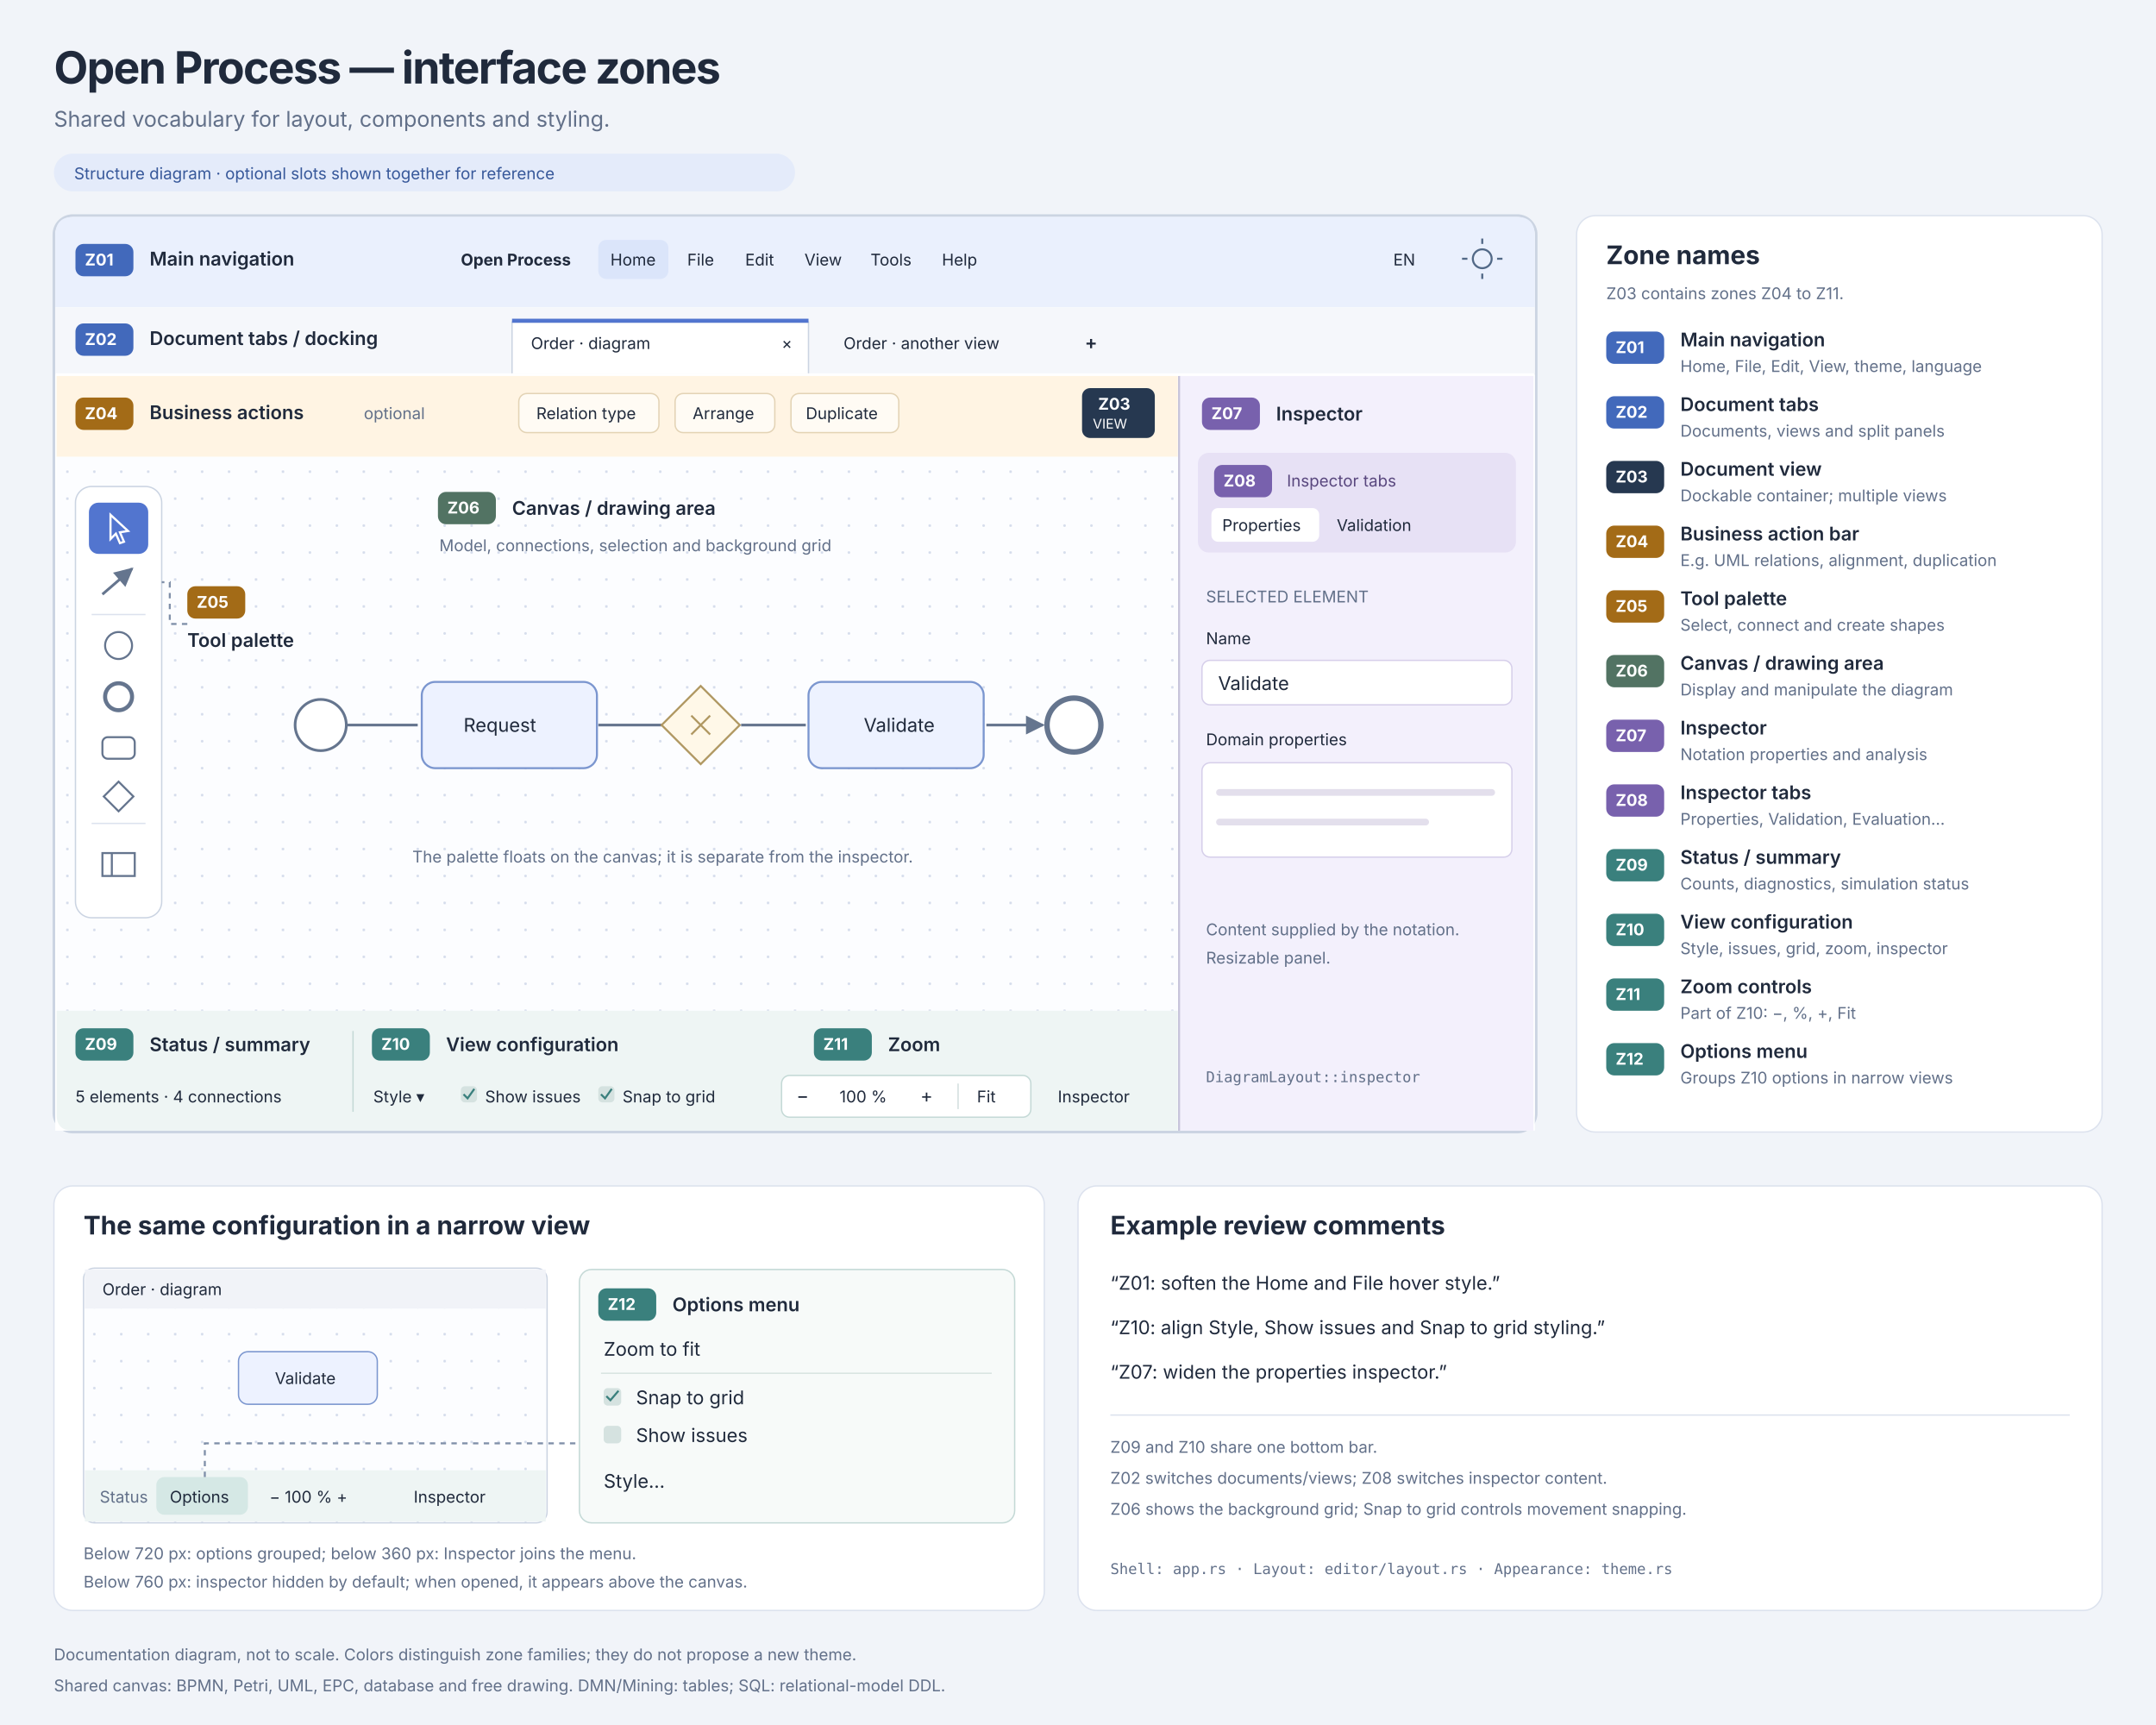
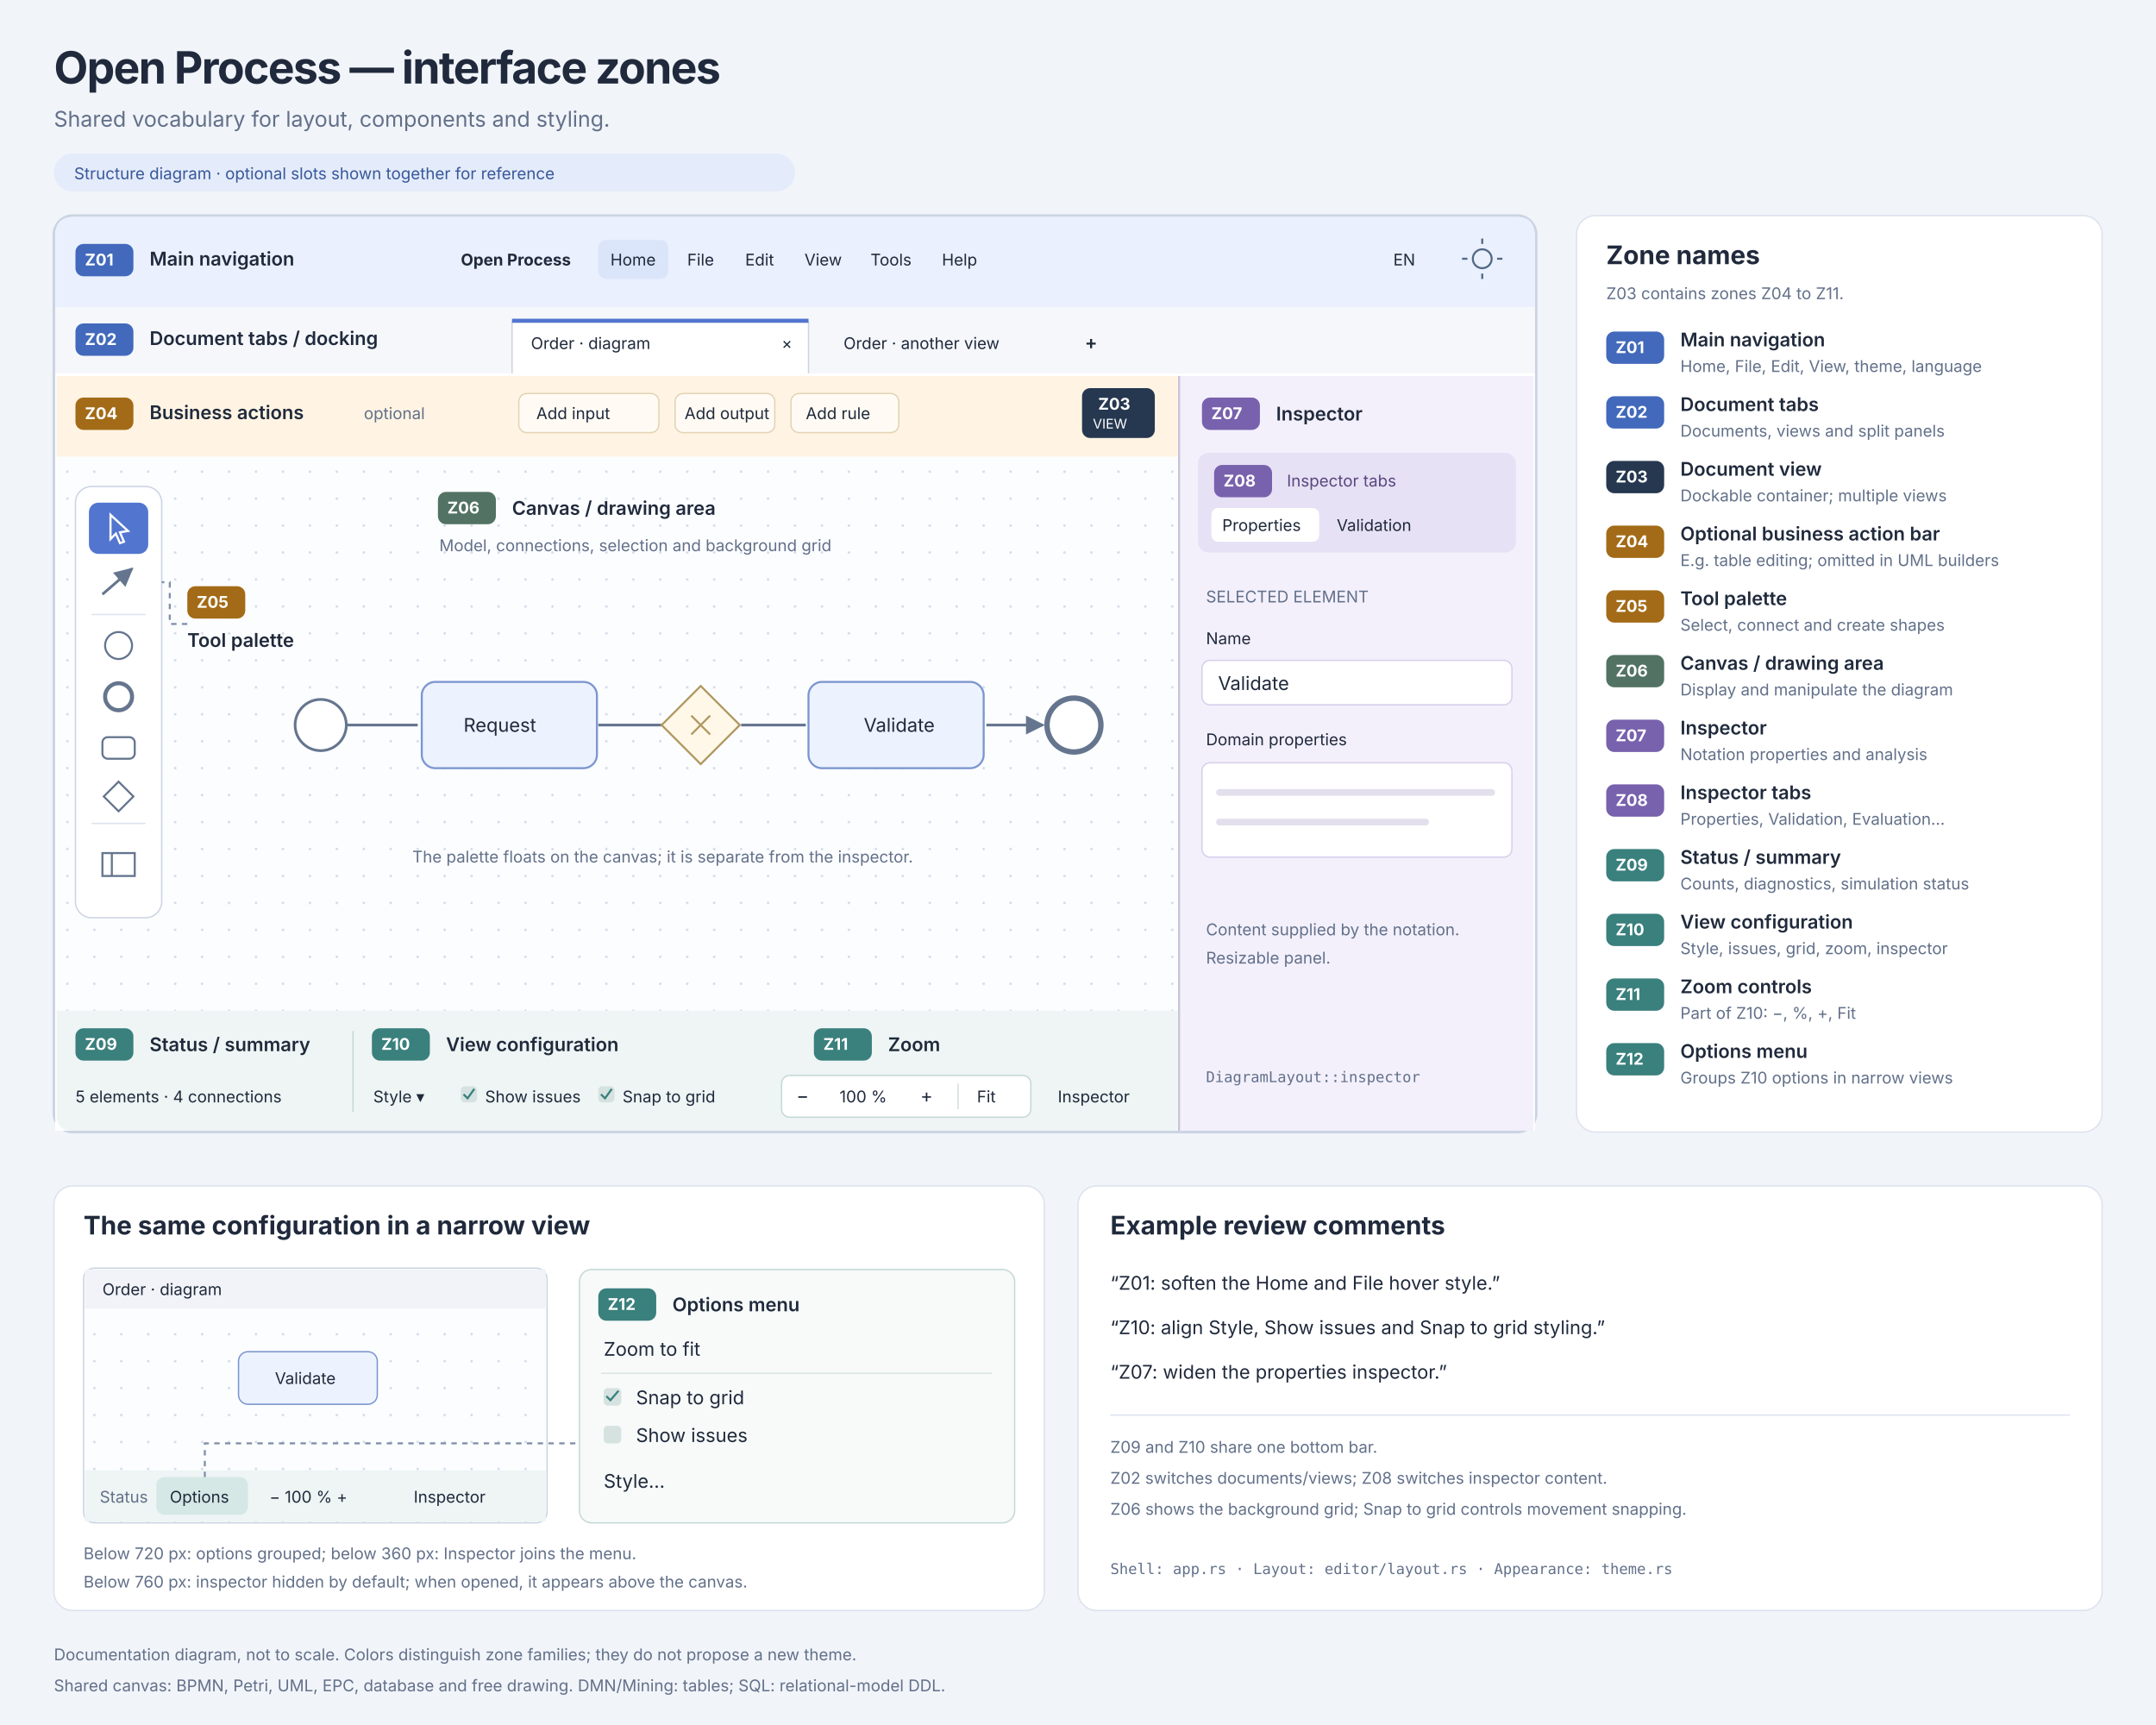
<svg xmlns="http://www.w3.org/2000/svg" width="1600" height="1280" viewBox="0 0 1600 1280" xml:lang="en" role="img" aria-labelledby="title description">
  <defs>
    <style>
      text { font-family: Inter, 'DejaVu Sans', sans-serif; fill: #202a3c; }
      .title { font-size: 33px; font-weight: 700; letter-spacing: -1px; }
      .subtitle { font-size: 16px; fill: #627089; }
      .heading { font-size: 19px; font-weight: 650; }
      .label { font-size: 14px; font-weight: 600; }
      .body { font-size: 14px; }
      .small { font-size: 12px; fill: #627089; }
      .ui { font-size: 12px; }
      .code { font-size: 11px; font-family: 'DejaVu Sans Mono', monospace; fill: #627089; }
      .badge { fill: #fff; font-size: 12px; font-weight: 700; }
      .line { fill: none; stroke: #cbd4e2; stroke-width: 1.5; }
      .leader { fill: none; stroke: #8090a9; stroke-width: 1.5; stroke-dasharray: 4 4; }
    </style>
    <pattern id="grid" width="20" height="20" patternUnits="userSpaceOnUse">
      <rect width="20" height="20" fill="#fcfdff" />
      <circle cx="10" cy="10" r="1" fill="#d7deed" />
    </pattern>
    <marker id="arrow" viewBox="0 0 10 10" refX="9" refY="5" markerWidth="7" markerHeight="7" orient="auto-start-reverse">
      <path d="M 0 0 L 10 5 L 0 10 z" fill="#65758e" />
    </marker>
  </defs>
  <rect width="1600" height="1280" fill="#f1f4f9" />
  <text x="40" y="62" class="title">Open Process — interface zones</text>
  <text x="40" y="94" class="subtitle">Shared vocabulary for layout, components and styling.</text>
  <rect x="40" y="114" width="550" height="28" rx="14" fill="#e4ebfa" />
  <text x="55" y="133" class="small" style="fill:#37589a">Structure diagram · optional slots shown together for reference</text>
  <rect x="40" y="160" width="1100" height="680" rx="14" fill="#fff" stroke="#cbd4e2" stroke-width="2" />
  <g id="z01-navigation">
    <path d="M 54 161 H 1126 Q 1139 161 1139 175 V 228 H 41 V 175 Q 41 161 54 161" fill="#eaf0fd" />
    <rect x="56" y="181" width="43" height="24" rx="6" fill="#4269bb" />
    <text x="63" y="197" class="badge">Z01</text>
    <text x="111" y="197" class="label">Main navigation</text>
    <text x="342" y="197" class="ui" font-weight="700">Open Process</text>
    <rect x="444" y="178" width="52" height="29" rx="6" fill="#dbe5fa" />
    <text x="453" y="197" class="ui">Home</text>
    <text x="510" y="197" class="ui">File</text>
    <text x="553" y="197" class="ui">Edit</text>
    <text x="597" y="197" class="ui">View</text>
    <text x="646" y="197" class="ui">Tools</text>
    <text x="699" y="197" class="ui">Help</text>
    <text x="1034" y="197" class="ui">EN</text>
    <circle cx="1100" cy="192" r="7" fill="none" stroke="#526987" stroke-width="1.5" />
    <path d="M1100 181 V177 M1100 207 V203 M1089 192 H1085 M1115 192 H1111" stroke="#526987" stroke-width="1.5" />
  </g>
  <g id="z02-onglets-documents">
    <rect x="41" y="228" width="1098" height="49" fill="#f5f7fb" />
    <rect x="56" y="240" width="43" height="24" rx="6" fill="#4269bb" />
    <text x="63" y="256" class="badge">Z02</text>
    <text x="111" y="256" class="label">Document tabs / docking</text>
    <path d="M380 277 V239 H600 V277" fill="#fff" stroke="#cbd4e2" />
    <path d="M380 238 H600" stroke="#5275cf" stroke-width="3" />
    <text x="394" y="259" class="ui">Order · diagram</text>
    <text x="580" y="259" class="ui">×</text>
    <text x="626" y="259" class="ui">Order · another view</text>
    <text x="805" y="259" class="label">+</text>
  </g>
  <g id="z03-vue-document">
    <rect x="41" y="278" width="1098" height="561" fill="#fff" />
    <g id="z04-actions-metier">
      <rect x="42" y="279" width="832" height="60" fill="#fff4e3" />
      <rect x="56" y="295" width="43" height="24" rx="6" fill="#a36b17" />
      <text x="63" y="311" class="badge">Z04</text>
      <text x="111" y="311" class="label">Business actions</text>
      <text x="270" y="311" class="small">optional</text>
      <rect x="385" y="292" width="104" height="29" rx="6" fill="#fffbf4" stroke="#e3d3b5" />
-       <text x="398" y="311" class="ui">Relation type</text>
+       <text x="398" y="311" class="ui">Add input</text>
      <rect x="501" y="292" width="74" height="29" rx="6" fill="#fffbf4" stroke="#e3d3b5" />
-       <text x="514" y="311" class="ui">Arrange</text>
+       <text x="508" y="311" class="ui">Add output</text>
      <rect x="587" y="292" width="80" height="29" rx="6" fill="#fffbf4" stroke="#e3d3b5" />
-       <text x="598" y="311" class="ui">Duplicate</text>
+       <text x="598" y="311" class="ui">Add rule</text>
      <rect x="803" y="288" width="54" height="37" rx="6" fill="#263850" />
      <text x="815" y="304" class="badge">Z03</text>
      <text x="811" y="318" font-size="10" fill="#fff" style="fill:#fff">VIEW</text>
    </g>
    <g id="z06-canvas">
      <rect x="42" y="339" width="832" height="411" fill="url(#grid)" />
      <rect x="325" y="365" width="43" height="24" rx="6" fill="#527363" />
      <text x="332" y="381" class="badge">Z06</text>
      <text x="380" y="382" class="label">Canvas / drawing area</text>
      <text x="326" y="409" class="small">Model, connections, selection and background grid</text>
      <circle cx="238" cy="538" r="19" fill="#fff" stroke="#65758e" stroke-width="2" />
      <path d="M257 538 H310 M444 538 H491 M550 538 H598 M732 538 H774" fill="none" stroke="#65758e" stroke-width="2" marker-end="url(#arrow)" />
      <rect x="313" y="506" width="130" height="64" rx="10" fill="#edf2ff" stroke="#7b96cf" stroke-width="1.5" />
      <text x="344" y="543" class="body">Request</text>
      <path d="M520 509 L549 538 L520 567 L491 538 Z" fill="#fff8e8" stroke="#b09862" stroke-width="1.5" />
      <path d="M513 531 L527 545 M527 531 L513 545" stroke="#b09862" stroke-width="1.5" />
      <rect x="600" y="506" width="130" height="64" rx="10" fill="#edf2ff" stroke="#7b96cf" stroke-width="1.5" />
      <text x="641" y="543" class="body">Validate</text>
      <circle cx="797" cy="538" r="20" fill="#fff" stroke="#65758e" stroke-width="4" />
      <text x="306" y="640" class="small">The palette floats on the canvas; it is separate from the inspector.</text>
    </g>
    <g id="z05-palette-outils">
      <rect x="56" y="361" width="64" height="320" rx="12" fill="#fff" stroke="#cbd4e2" />
      <rect x="66" y="373" width="44" height="38" rx="7" fill="#5275cf" />
      <path d="M82 382 L95 394 L89 395 L92 402 L89 403 L86 396 L82 400 Z" fill="none" stroke="#fff" stroke-width="1.6" />
      <path d="M76 441 L98 422" stroke="#65758e" stroke-width="2" marker-end="url(#arrow)" />
      <path d="M68 456 H108 M68 611 H108" stroke="#dce2ee" />
      <circle cx="88" cy="479" r="10" fill="none" stroke="#65758e" stroke-width="1.5" />
      <circle cx="88" cy="517" r="10" fill="none" stroke="#65758e" stroke-width="3" />
      <rect x="76" y="547" width="24" height="16" rx="4" fill="none" stroke="#65758e" stroke-width="1.5" />
      <path d="M88 580 L99 591 L88 602 L77 591 Z" fill="none" stroke="#65758e" stroke-width="1.5" />
      <rect x="76" y="633" width="24" height="17" fill="none" stroke="#65758e" stroke-width="1.5" />
      <path d="M83 633 V650" stroke="#65758e" stroke-width="1.5" />
      <rect x="139" y="435" width="43" height="24" rx="6" fill="#a36b17" />
      <text x="146" y="451" class="badge">Z05</text>
      <text x="139" y="480" class="label">Tool palette</text>
      <path d="M139 463 H126 V432 H120" class="leader" />
    </g>
    <g id="z07-inspecteur">
      <rect x="875" y="279" width="263" height="560" fill="#f3f0fc" />
      <path d="M875 279 V839" stroke="#c7c4db" stroke-width="1.5" />
      <rect x="892" y="295" width="43" height="24" rx="6" fill="#7861ad" />
      <text x="899" y="311" class="badge">Z07</text>
      <text x="947" y="312" class="label">Inspector</text>
      <g id="z08-onglets-inspecteur">
        <rect x="889" y="336" width="236" height="74" rx="8" fill="#e7e1f5" />
        <rect x="901" y="345" width="43" height="24" rx="6" fill="#7861ad" />
        <text x="908" y="361" class="badge">Z08</text>
        <text x="955" y="361" class="small" style="fill:#59477e">Inspector tabs</text>
        <rect x="899" y="377" width="80" height="25" rx="5" fill="#fff" />
        <text x="907" y="394" class="ui">Properties</text>
        <text x="992" y="394" class="ui">Validation</text>
      </g>
      <text x="895" y="447" class="small">SELECTED ELEMENT</text>
      <text x="895" y="478" class="ui">Name</text>
      <rect x="892" y="490" width="230" height="33" rx="6" fill="#fff" stroke="#d6cfea" />
      <text x="904" y="512" class="body">Validate</text>
      <text x="895" y="553" class="ui">Domain properties</text>
      <rect x="892" y="566" width="230" height="70" rx="6" fill="#fff" stroke="#d6cfea" />
      <path d="M905 588 H1107 M905 610 H1058" stroke="#e3dfec" stroke-width="5" stroke-linecap="round" />
      <text x="895" y="694" class="small">Content supplied by the notation.</text>
      <text x="895" y="715" class="small">Resizable panel.</text>
      <text x="895" y="803" class="code">DiagramLayout::inspector</text>
    </g>
    <path d="M42 750 H874 V839 H54 Q42 839 42 827 Z" fill="#eef5f4" />
    <g id="z09-etat">
      <rect x="56" y="763" width="43" height="24" rx="6" fill="#3a807d" />
      <text x="63" y="779" class="badge">Z09</text>
      <text x="111" y="780" class="label">Status / summary</text>
      <text x="56" y="818" class="ui">5 elements · 4 connections</text>
    </g>
    <path d="M262 765 V825" stroke="#c4d9d6" />
    <g id="z10-configuration-vue">
      <rect x="276" y="763" width="43" height="24" rx="6" fill="#3a807d" />
      <text x="283" y="779" class="badge">Z10</text>
      <text x="331" y="780" class="label">View configuration</text>
      <text x="277" y="818" class="ui">Style ▾</text>
      <rect x="342" y="806" width="12" height="12" rx="3" fill="#d5e2e0" />
      <path d="M344 812 L347 815 L352 808" fill="none" stroke="#3a807d" stroke-width="1.5" />
      <text x="360" y="818" class="ui">Show issues</text>
      <rect x="444" y="806" width="12" height="12" rx="3" fill="#d5e2e0" />
      <path d="M446 812 L449 815 L454 808" fill="none" stroke="#3a807d" stroke-width="1.5" />
      <text x="462" y="818" class="ui">Snap to grid</text>
      <g id="z11-zoom">
        <rect x="604" y="763" width="43" height="24" rx="6" fill="#3a807d" />
        <text x="611" y="779" class="badge">Z11</text>
        <text x="659" y="780" class="label">Zoom</text>
        <rect x="580" y="798" width="185" height="31" rx="6" fill="#fff" stroke="#c4d9d6" />
        <text x="591" y="818" class="body">−</text>
        <text x="623" y="818" class="ui">100 %</text>
        <text x="683" y="818" class="body">+</text>
        <path d="M711 804 V823" stroke="#d3dfdf" />
        <text x="725" y="818" class="ui">Fit</text>
      </g>
      <text x="785" y="818" class="ui">Inspector</text>
    </g>
  </g>
  <g id="legende">
    <rect x="1170" y="160" width="390" height="680" rx="14" fill="#fff" stroke="#dce2ee" />
    <text x="1192" y="196" class="heading">Zone names</text>
    <text x="1192" y="222" class="small">Z03 contains zones Z04 to Z11.</text>
    <g transform="translate(1192 246)">
      <rect width="43" height="24" rx="6" fill="#4269bb" />
      <text x="7" y="16" class="badge">Z01</text>
      <text x="55" y="11" class="label">Main navigation</text>
      <text x="55" y="30" class="small">Home, File, Edit, View, theme, language</text>
    </g>
    <g transform="translate(1192 294)">
      <rect width="43" height="24" rx="6" fill="#4269bb" />
      <text x="7" y="16" class="badge">Z02</text>
      <text x="55" y="11" class="label">Document tabs</text>
      <text x="55" y="30" class="small">Documents, views and split panels</text>
    </g>
    <g transform="translate(1192 342)">
      <rect width="43" height="24" rx="6" fill="#263850" />
      <text x="7" y="16" class="badge">Z03</text>
      <text x="55" y="11" class="label">Document view</text>
      <text x="55" y="30" class="small">Dockable container; multiple views</text>
    </g>
    <g transform="translate(1192 390)">
      <rect width="43" height="24" rx="6" fill="#a36b17" />
      <text x="7" y="16" class="badge">Z04</text>
-       <text x="55" y="11" class="label">Business action bar</text>
-       <text x="55" y="30" class="small">E.g. UML relations, alignment, duplication</text>
+       <text x="55" y="11" class="label">Optional business action bar</text>
+       <text x="55" y="30" class="small">E.g. table editing; omitted in UML builders</text>
    </g>
    <g transform="translate(1192 438)">
      <rect width="43" height="24" rx="6" fill="#a36b17" />
      <text x="7" y="16" class="badge">Z05</text>
      <text x="55" y="11" class="label">Tool palette</text>
      <text x="55" y="30" class="small">Select, connect and create shapes</text>
    </g>
    <g transform="translate(1192 486)">
      <rect width="43" height="24" rx="6" fill="#527363" />
      <text x="7" y="16" class="badge">Z06</text>
      <text x="55" y="11" class="label">Canvas / drawing area</text>
      <text x="55" y="30" class="small">Display and manipulate the diagram</text>
    </g>
    <g transform="translate(1192 534)">
      <rect width="43" height="24" rx="6" fill="#7861ad" />
      <text x="7" y="16" class="badge">Z07</text>
      <text x="55" y="11" class="label">Inspector</text>
      <text x="55" y="30" class="small">Notation properties and analysis</text>
    </g>
    <g transform="translate(1192 582)">
      <rect width="43" height="24" rx="6" fill="#7861ad" />
      <text x="7" y="16" class="badge">Z08</text>
      <text x="55" y="11" class="label">Inspector tabs</text>
      <text x="55" y="30" class="small">Properties, Validation, Evaluation…</text>
    </g>
    <g transform="translate(1192 630)">
      <rect width="43" height="24" rx="6" fill="#3a807d" />
      <text x="7" y="16" class="badge">Z09</text>
      <text x="55" y="11" class="label">Status / summary</text>
      <text x="55" y="30" class="small">Counts, diagnostics, simulation status</text>
    </g>
    <g transform="translate(1192 678)">
      <rect width="43" height="24" rx="6" fill="#3a807d" />
      <text x="7" y="16" class="badge">Z10</text>
      <text x="55" y="11" class="label">View configuration</text>
      <text x="55" y="30" class="small">Style, issues, grid, zoom, inspector</text>
    </g>
    <g transform="translate(1192 726)">
      <rect width="43" height="24" rx="6" fill="#3a807d" />
      <text x="7" y="16" class="badge">Z11</text>
      <text x="55" y="11" class="label">Zoom controls</text>
      <text x="55" y="30" class="small">Part of Z10: −, %, +, Fit</text>
    </g>
    <g transform="translate(1192 774)">
      <rect width="43" height="24" rx="6" fill="#3a807d" />
      <text x="7" y="16" class="badge">Z12</text>
      <text x="55" y="11" class="label">Options menu</text>
      <text x="55" y="30" class="small">Groups Z10 options in narrow views</text>
    </g>
  </g>
  <g id="vue-compacte">
    <rect x="40" y="880" width="735" height="315" rx="14" fill="#fff" stroke="#dce2ee" />
    <text x="62" y="916" class="heading">The same configuration in a narrow view</text>
    <rect x="62" y="941" width="344" height="189" rx="8" fill="url(#grid)" stroke="#cbd4e2" />
    <path d="M63 942 H405 V971 H63 Z" fill="#f1f3f8" />
    <text x="76" y="961" class="ui">Order · diagram</text>
    <rect x="177" y="1003" width="103" height="39" rx="7" fill="#edf2ff" stroke="#7b96cf" />
    <text x="204" y="1027" class="ui">Validate</text>
    <path d="M63 1091 H405 V1129 H63 Z" fill="#eef5f4" />
    <text x="74" y="1115" class="small">Status</text>
    <rect x="116" y="1096" width="68" height="28" rx="6" fill="#d5e8e5" />
    <text x="126" y="1115" class="ui">Options</text>
    <text x="200" y="1115" class="ui">−  100 %  +</text>
    <text x="307" y="1115" class="ui">Inspector</text>
    <path d="M152 1096 V1071 H430" class="leader" />
    <g id="z12-menu-options">
      <rect x="430" y="942" width="323" height="188" rx="9" fill="#f7faf9" stroke="#c4d9d6" />
      <rect x="444" y="956" width="43" height="24" rx="6" fill="#3a807d" />
      <text x="451" y="972" class="badge">Z12</text>
      <text x="499" y="973" class="label">Options menu</text>
      <text x="448" y="1006" class="body">Zoom to fit</text>
      <path d="M446 1019 H736" stroke="#d8e4e1" />
      <rect x="448" y="1030" width="13" height="13" rx="3" fill="#d5e2e0" />
      <path d="M450 1036 L453 1039 L459 1032" fill="none" stroke="#3a807d" stroke-width="1.5" />
      <text x="472" y="1042" class="body">Snap to grid</text>
      <rect x="448" y="1058" width="13" height="13" rx="3" fill="#d5e2e0" />
      <text x="472" y="1070" class="body">Show issues</text>
      <text x="448" y="1104" class="body">Style…</text>
    </g>
    <text x="62" y="1157" class="small">Below 720 px: options grouped; below 360 px: Inspector joins the menu.</text>
    <text x="62" y="1178" class="small">Below 760 px: inspector hidden by default; when opened, it appears above the canvas.</text>
  </g>
  <g id="exemples-echanges">
    <rect x="800" y="880" width="760" height="315" rx="14" fill="#fff" stroke="#dce2ee" />
    <text x="824" y="916" class="heading">Example review comments</text>
    <text x="824" y="957" class="body">“Z01: soften the Home and File hover style.”</text>
    <text x="824" y="990" class="body">“Z10: align Style, Show issues and Snap to grid styling.”</text>
    <text x="824" y="1023" class="body">“Z07: widen the properties inspector.”</text>
    <path d="M824 1050 H1536" stroke="#dce2ee" />
    <text x="824" y="1078" class="small">Z09 and Z10 share one bottom bar.</text>
    <text x="824" y="1101" class="small">Z02 switches documents/views; Z08 switches inspector content.</text>
    <text x="824" y="1124" class="small">Z06 shows the background grid; Snap to grid controls movement snapping.</text>
    <text x="824" y="1168" class="code">Shell: app.rs · Layout: editor/layout.rs · Appearance: theme.rs</text>
  </g>
  <text x="40" y="1232" class="small">Documentation diagram, not to scale. Colors distinguish zone families; they do not propose a new theme.</text>
  <text x="40" y="1255" class="small">Shared canvas: BPMN, Petri, UML, EPC, database and free drawing. DMN/Mining: tables; SQL: relational-model DDL.</text>
</svg>
